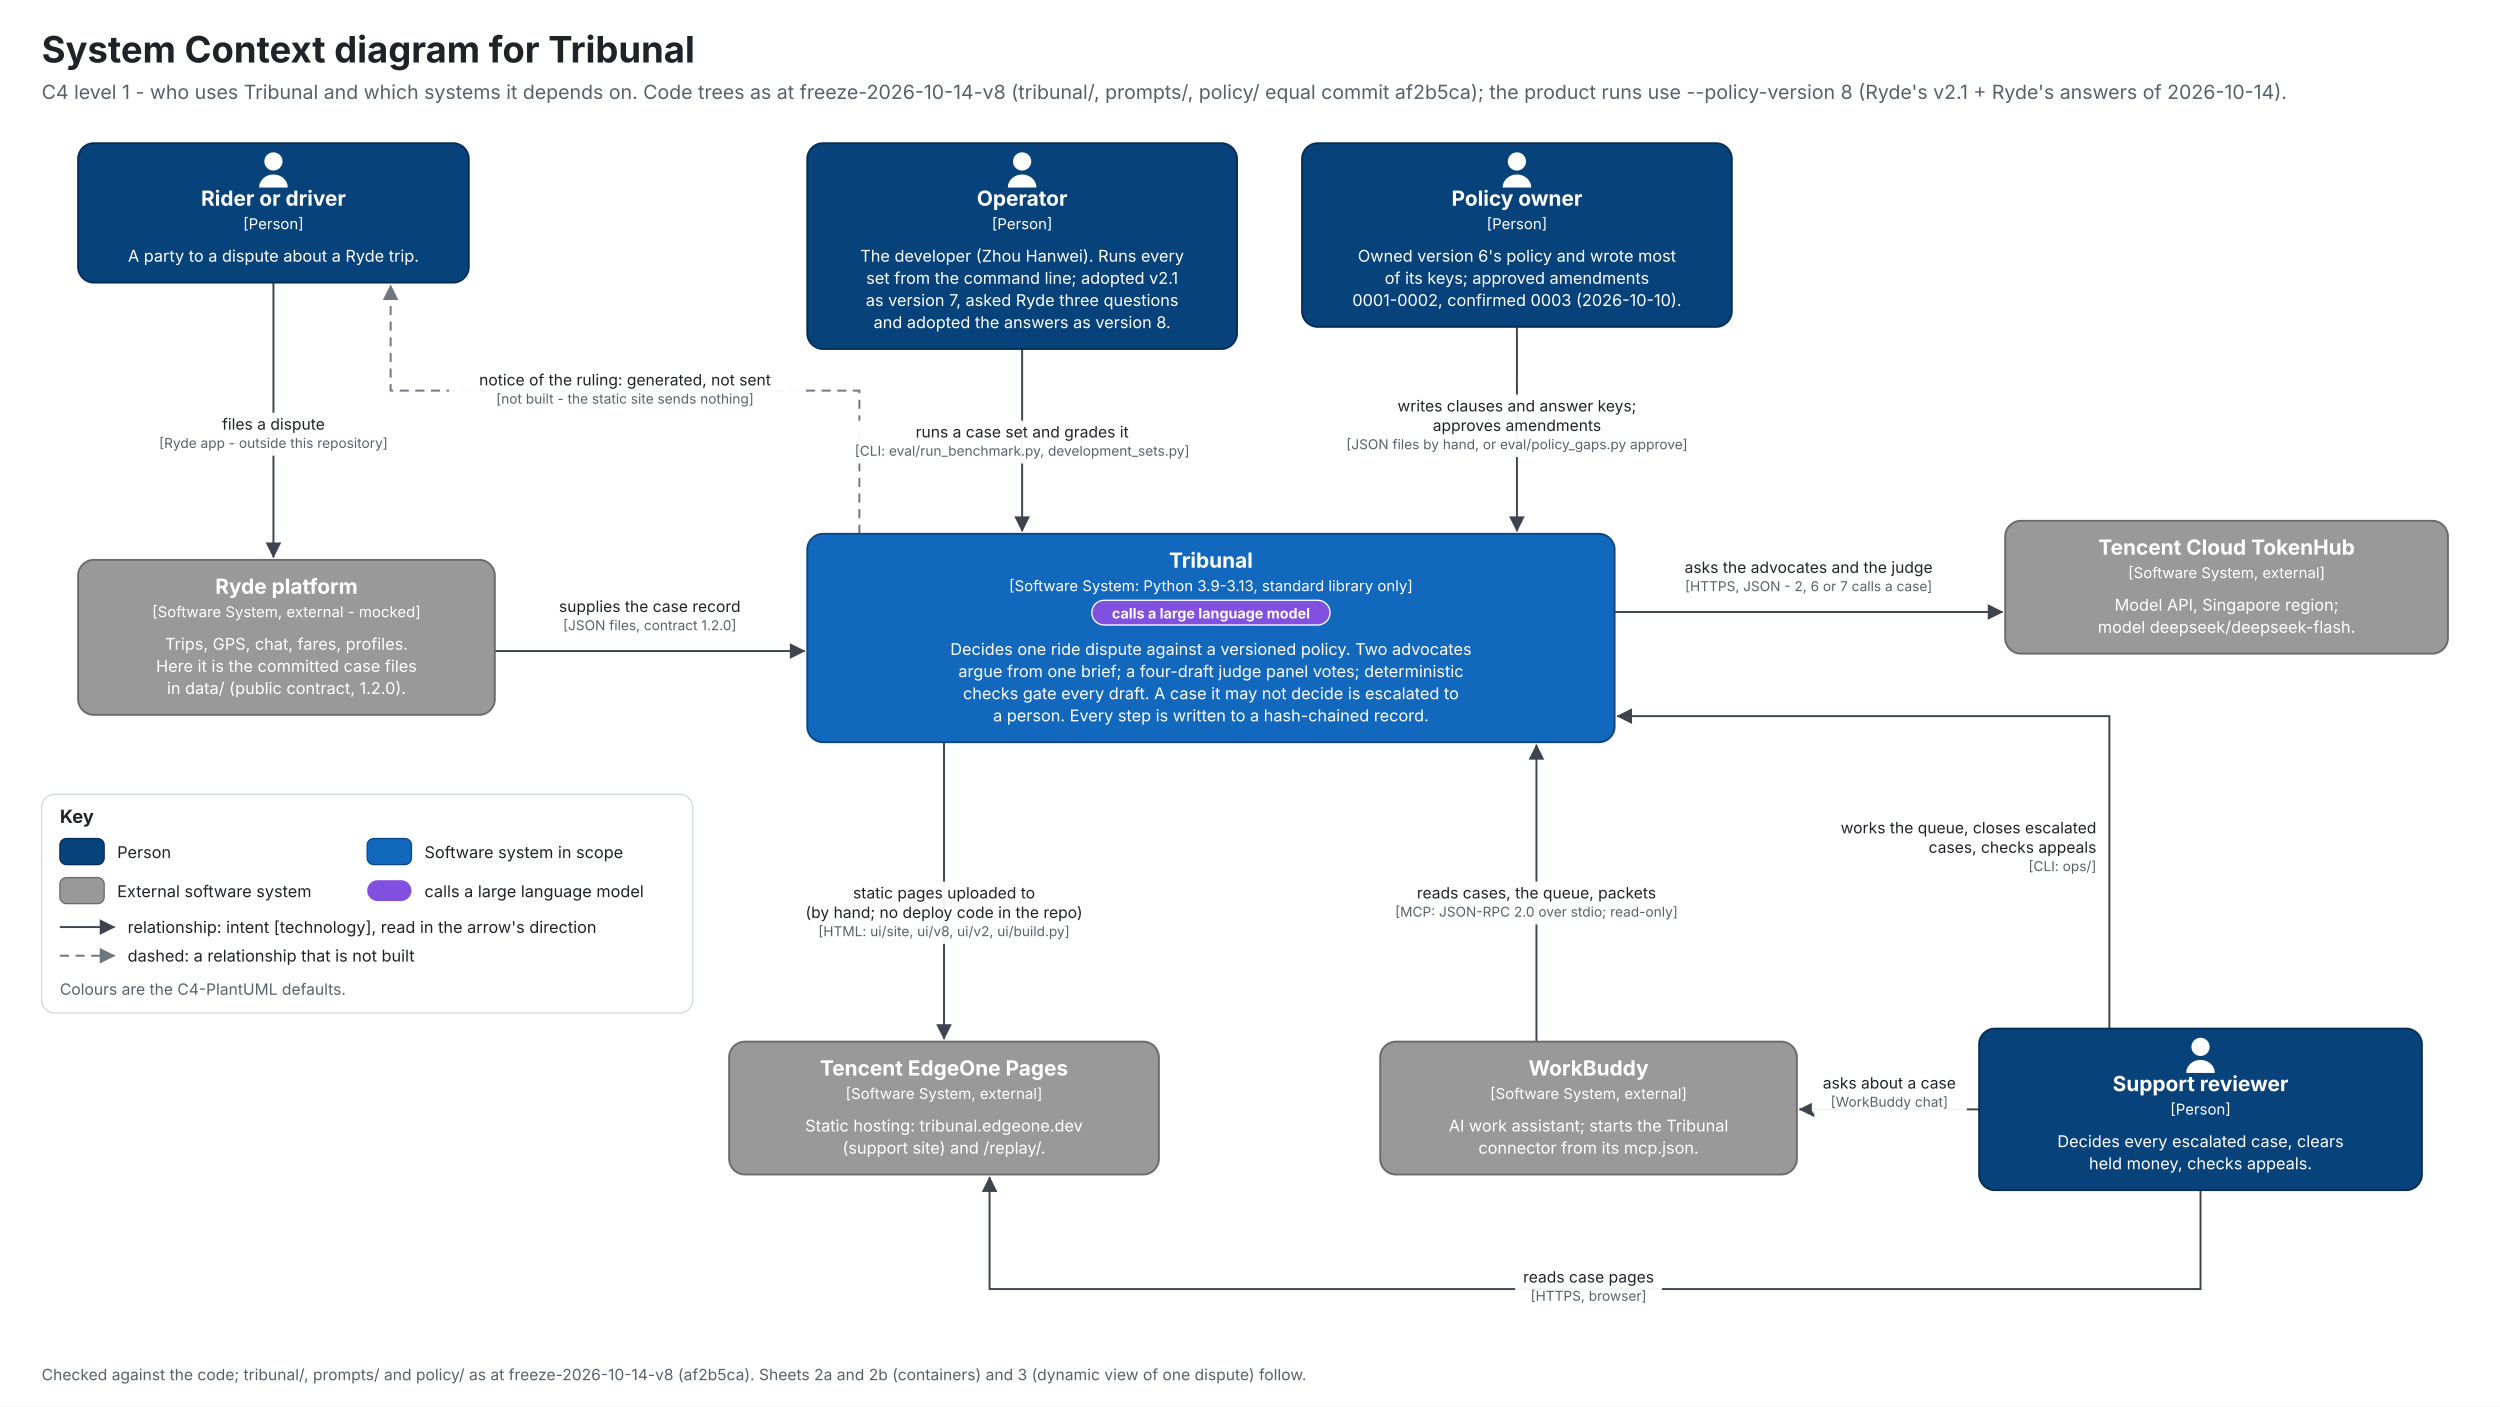
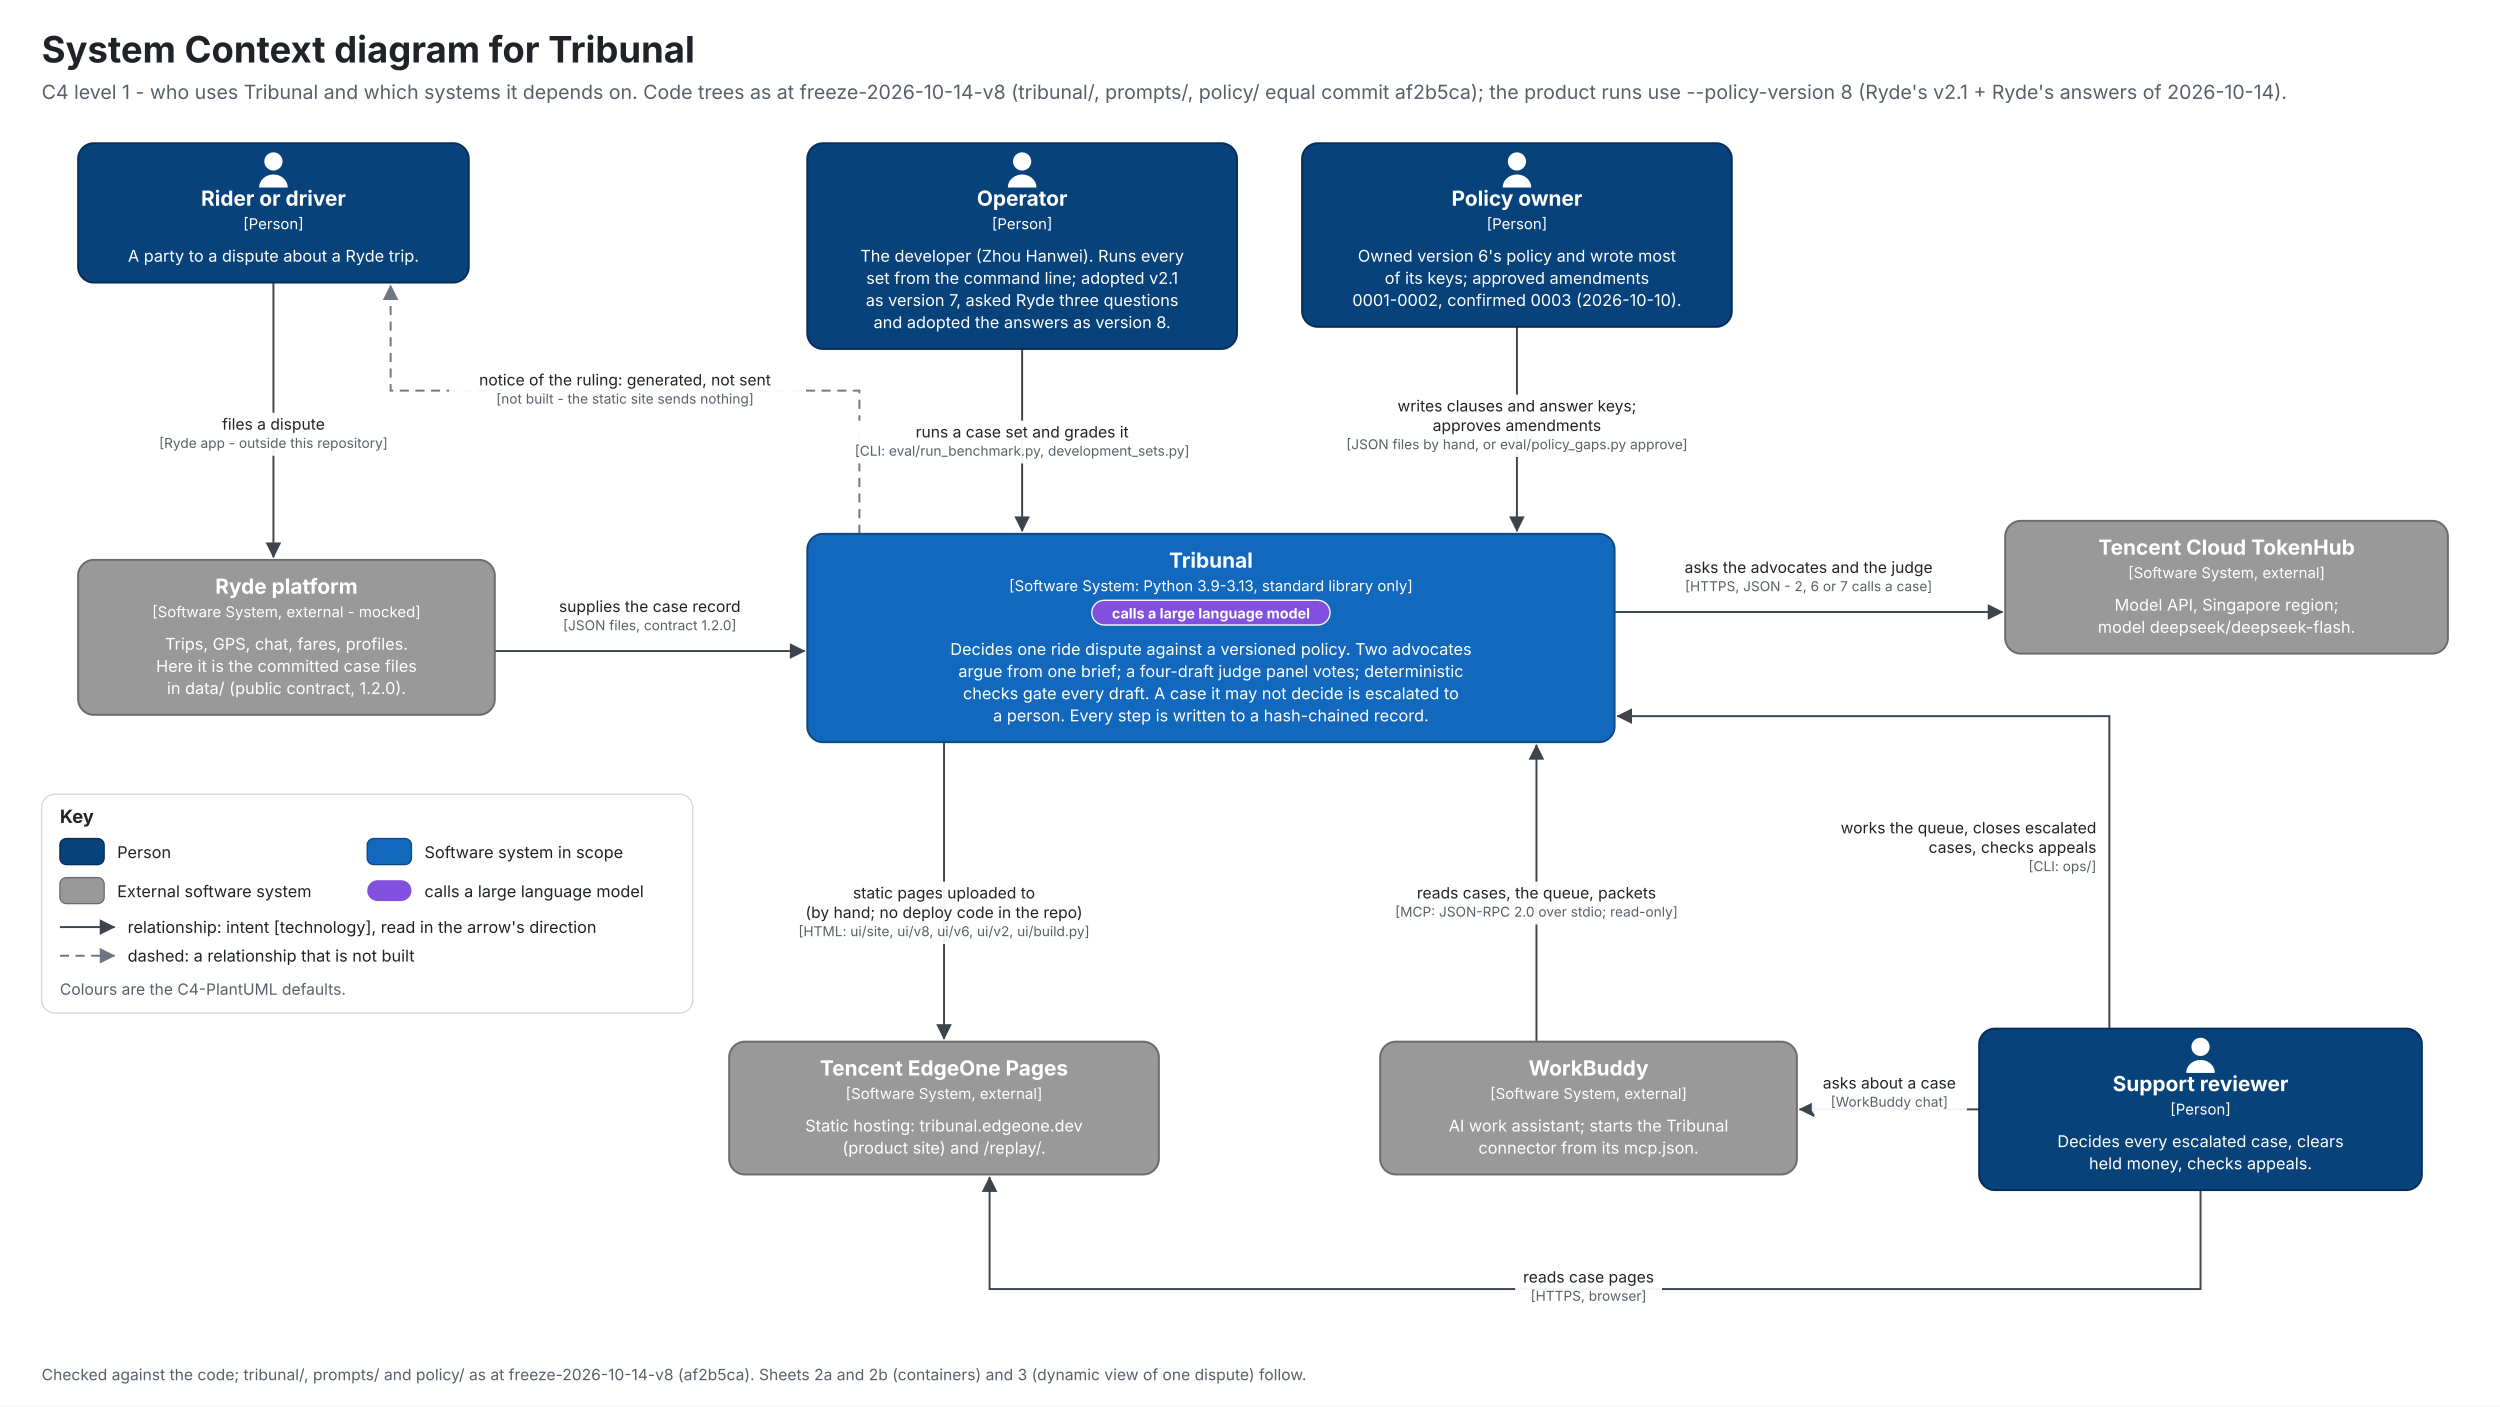
<svg xmlns="http://www.w3.org/2000/svg" viewBox="0 0 1920 1080" width="1920" height="1080" font-family="Inter, Helvetica, Arial, sans-serif">
  <defs>
    <marker id="a" viewBox="0 0 10 10" refX="9.5" refY="5" markerWidth="8" markerHeight="8" orient="auto">
      <path d="M0,0 L10,5 L0,10 Z" fill="#3D444D" />
    </marker>
    <marker id="ao" viewBox="0 0 10 10" refX="9.5" refY="5" markerWidth="8" markerHeight="8" orient="auto">
      <path d="M0,0 L10,5 L0,10 Z" fill="#6E7781" />
    </marker>
  </defs>
  <rect x="0" y="0" width="1920" height="1080" fill="#FFFFFF" />
  <text x="32" y="48" font-size="28" font-weight="bold" fill="#1F2328">System Context diagram for Tribunal</text>
  <text x="32" y="76" font-size="15" fill="#57606A">C4 level 1 - who uses Tribunal and which systems it depends on.  Code trees as at freeze-2026-10-14-v8 (tribunal/, prompts/, policy/ equal commit af2b5ca); the product runs use --policy-version 8 (Ryde's v2.1 + Ryde's answers of 2026-10-14).</text>
  <path d="M210,217 L210,428" fill="none" stroke="#FFFFFF" stroke-width="7" stroke-linejoin="round" />
  <path d="M210,217 L210,428" fill="none" stroke="#3D444D" stroke-width="1.5" marker-end="url(#a)" />
  <path d="M380,500 L618,500" fill="none" stroke="#FFFFFF" stroke-width="7" stroke-linejoin="round" />
  <path d="M380,500 L618,500" fill="none" stroke="#3D444D" stroke-width="1.5" marker-end="url(#a)" />
  <path d="M785,251 L785,408" fill="none" stroke="#FFFFFF" stroke-width="7" stroke-linejoin="round" />
  <path d="M785,251 L785,408" fill="none" stroke="#3D444D" stroke-width="1.5" marker-end="url(#a)" />
  <path d="M1165,234 L1165,408" fill="none" stroke="#FFFFFF" stroke-width="7" stroke-linejoin="round" />
  <path d="M1165,234 L1165,408" fill="none" stroke="#3D444D" stroke-width="1.5" marker-end="url(#a)" />
  <path d="M1240,470 L1538,470" fill="none" stroke="#FFFFFF" stroke-width="7" stroke-linejoin="round" />
  <path d="M1240,470 L1538,470" fill="none" stroke="#3D444D" stroke-width="1.5" marker-end="url(#a)" />
  <path d="M725,570 L725,798" fill="none" stroke="#FFFFFF" stroke-width="7" stroke-linejoin="round" />
  <path d="M725,570 L725,798" fill="none" stroke="#3D444D" stroke-width="1.5" marker-end="url(#a)" />
  <path d="M1520,852 L1382,852" fill="none" stroke="#FFFFFF" stroke-width="7" stroke-linejoin="round" />
  <path d="M1520,852 L1382,852" fill="none" stroke="#3D444D" stroke-width="1.5" marker-end="url(#a)" />
  <path d="M1180,800 L1180,572" fill="none" stroke="#FFFFFF" stroke-width="7" stroke-linejoin="round" />
  <path d="M1180,800 L1180,572" fill="none" stroke="#3D444D" stroke-width="1.5" marker-end="url(#a)" />
  <path d="M1620,790 L1620,550 L1242,550" fill="none" stroke="#FFFFFF" stroke-width="7" stroke-linejoin="round" />
  <path d="M1620,790 L1620,550 L1242,550" fill="none" stroke="#3D444D" stroke-width="1.5" marker-end="url(#a)" />
  <path d="M1690,914 L1690,990 L760,990 L760,904" fill="none" stroke="#FFFFFF" stroke-width="7" stroke-linejoin="round" />
  <path d="M1690,914 L1690,990 L760,990 L760,904" fill="none" stroke="#3D444D" stroke-width="1.5" marker-end="url(#a)" />
  <path d="M660,410 L660,300 L300,300 L300,219" fill="none" stroke="#FFFFFF" stroke-width="7" stroke-linejoin="round" />
  <path d="M660,410 L660,300 L300,300 L300,219" fill="none" stroke="#6E7781" stroke-width="1.5" stroke-dasharray="7 5" marker-end="url(#ao)" />
  <rect x="32" y="610" width="500" height="168" rx="10" fill="#FFFFFF" stroke="#D0D7DE" />
  <text x="46" y="632" font-size="14" fill="#1F2328" font-weight="bold">Key</text>
  <rect x="46" y="644" width="34" height="20" rx="5" fill="#08427B" stroke="#052E56" />
  <text x="90" y="659" font-size="12.5" fill="#1F2328">Person</text>
  <rect x="282" y="644" width="34" height="20" rx="5" fill="#1168BD" stroke="#0B4884" />
  <text x="326" y="659" font-size="12.5" fill="#1F2328">Software system in scope</text>
  <rect x="46" y="674" width="34" height="20" rx="5" fill="#999999" stroke="#6B6B6B" />
  <text x="90" y="689" font-size="12.5" fill="#1F2328">External software system</text>
  <rect x="282" y="676" width="34" height="16" rx="8" fill="#8250DF" />
  <text x="326" y="689" font-size="12.5" fill="#1F2328">calls a large language model</text>
  <path d="M46,712 L88,712" stroke="#3D444D" stroke-width="1.5" marker-end="url(#a)" />
  <text x="98" y="716.5" font-size="12.5" fill="#1F2328">relationship: intent [technology], read in the arrow's direction</text>
  <path d="M46,734 L88,734" stroke="#6E7781" stroke-width="1.5" stroke-dasharray="7 5" marker-end="url(#ao)" />
  <text x="98" y="738.5" font-size="12.5" fill="#1F2328">dashed: a relationship that is not built</text>
  <text x="46" y="764" font-size="12" fill="#57606A">Colours are the C4-PlantUML defaults.</text>
  <rect id="party" x="60" y="110" width="300" height="107" rx="12" fill="#08427B" stroke="#052E56" stroke-width="1.5" />
  <circle cx="210" cy="124" r="7" fill="#FFFFFF" />
  <path d="M199,144 a11,10 0 0 1 22,0 z" fill="#FFFFFF" />
  <rect id="op" x="620" y="110" width="330" height="158" rx="12" fill="#08427B" stroke="#052E56" stroke-width="1.5" />
  <circle cx="785" cy="124" r="7" fill="#FFFFFF" />
  <path d="M774,144 a11,10 0 0 1 22,0 z" fill="#FFFFFF" />
  <rect id="owner" x="1000" y="110" width="330" height="141" rx="12" fill="#08427B" stroke="#052E56" stroke-width="1.5" />
  <circle cx="1165" cy="124" r="7" fill="#FFFFFF" />
  <path d="M1154,144 a11,10 0 0 1 22,0 z" fill="#FFFFFF" />
  <rect id="ryde" x="60" y="430" width="320" height="119" rx="12" fill="#999999" stroke="#6B6B6B" stroke-width="1.5" />
  <rect id="trib" x="620" y="410" width="620" height="160" rx="12" fill="#1168BD" stroke="#0B4884" stroke-width="1.5" />
  <rect x="838.5" y="461" width="183" height="19" rx="9.5" fill="#8250DF" stroke="#FFFFFF" stroke-width="1" />
  <rect id="hub" x="1540" y="400" width="340" height="102" rx="12" fill="#999999" stroke="#6B6B6B" stroke-width="1.5" />
  <rect id="eo" x="560" y="800" width="330" height="102" rx="12" fill="#999999" stroke="#6B6B6B" stroke-width="1.5" />
  <rect id="wb" x="1060" y="800" width="320" height="102" rx="12" fill="#999999" stroke="#6B6B6B" stroke-width="1.5" />
  <rect id="rev" x="1520" y="790" width="340" height="124" rx="12" fill="#08427B" stroke="#052E56" stroke-width="1.5" />
  <circle cx="1690" cy="804" r="7" fill="#FFFFFF" />
  <path d="M1679,824 a11,10 0 0 1 22,0 z" fill="#FFFFFF" />
  <text x="210" y="158" font-size="16" fill="#FFFFFF" font-weight="bold" text-anchor="middle" data-box="party">Rider or driver</text>
  <text x="210" y="176" font-size="11.5" fill="#FFFFFF" text-anchor="middle" data-box="party">[Person]</text>
  <text x="210" y="201" font-size="12.5" fill="#FFFFFF" text-anchor="middle" data-box="party">A party to a dispute about a Ryde trip.</text>
  <text x="785" y="158" font-size="16" fill="#FFFFFF" font-weight="bold" text-anchor="middle" data-box="op">Operator</text>
  <text x="785" y="176" font-size="11.5" fill="#FFFFFF" text-anchor="middle" data-box="op">[Person]</text>
  <text x="785" y="201" font-size="12.5" fill="#FFFFFF" text-anchor="middle" data-box="op">The developer (Zhou Hanwei). Runs every</text>
  <text x="785" y="218" font-size="12.5" fill="#FFFFFF" text-anchor="middle" data-box="op">set from the command line; adopted v2.1</text>
  <text x="785" y="235" font-size="12.5" fill="#FFFFFF" text-anchor="middle" data-box="op">as version 7, asked Ryde three questions</text>
  <text x="785" y="252" font-size="12.5" fill="#FFFFFF" text-anchor="middle" data-box="op">and adopted the answers as version 8.</text>
  <text x="1165" y="158" font-size="16" fill="#FFFFFF" font-weight="bold" text-anchor="middle" data-box="owner">Policy owner</text>
  <text x="1165" y="176" font-size="11.5" fill="#FFFFFF" text-anchor="middle" data-box="owner">[Person]</text>
  <text x="1165" y="201" font-size="12.5" fill="#FFFFFF" text-anchor="middle" data-box="owner">Owned version 6's policy and wrote most</text>
  <text x="1165" y="218" font-size="12.5" fill="#FFFFFF" text-anchor="middle" data-box="owner">of its keys; approved amendments</text>
  <text x="1165" y="235" font-size="12.5" fill="#FFFFFF" text-anchor="middle" data-box="owner">0001-0002, confirmed 0003 (2026-10-10).</text>
  <text x="220" y="456" font-size="16" fill="#FFFFFF" font-weight="bold" text-anchor="middle" data-box="ryde">Ryde platform</text>
  <text x="220" y="474" font-size="11.5" fill="#FFFFFF" text-anchor="middle" data-box="ryde">[Software System, external - mocked]</text>
  <text x="220" y="499" font-size="12.5" fill="#FFFFFF" text-anchor="middle" data-box="ryde">Trips, GPS, chat, fares, profiles.</text>
  <text x="220" y="516" font-size="12.5" fill="#FFFFFF" text-anchor="middle" data-box="ryde">Here it is the committed case files</text>
  <text x="220" y="533" font-size="12.5" fill="#FFFFFF" text-anchor="middle" data-box="ryde">in data/ (public contract, 1.2.0).</text>
  <text x="930" y="436" font-size="16" fill="#FFFFFF" font-weight="bold" text-anchor="middle" data-box="trib">Tribunal</text>
  <text x="930" y="454" font-size="11.5" fill="#FFFFFF" text-anchor="middle" data-box="trib">[Software System: Python 3.9-3.13, standard library only]</text>
  <text x="930" y="475" font-size="11" fill="#FFFFFF" font-weight="bold" text-anchor="middle" data-box="trib">calls a large language model</text>
  <text x="930" y="503" font-size="12.5" fill="#FFFFFF" text-anchor="middle" data-box="trib">Decides one ride dispute against a versioned policy. Two advocates</text>
  <text x="930" y="520" font-size="12.5" fill="#FFFFFF" text-anchor="middle" data-box="trib">argue from one brief; a four-draft judge panel votes; deterministic</text>
  <text x="930" y="537" font-size="12.5" fill="#FFFFFF" text-anchor="middle" data-box="trib">checks gate every draft. A case it may not decide is escalated to</text>
  <text x="930" y="554" font-size="12.5" fill="#FFFFFF" text-anchor="middle" data-box="trib">a person. Every step is written to a hash-chained record.</text>
  <text x="1710" y="426" font-size="16" fill="#FFFFFF" font-weight="bold" text-anchor="middle" data-box="hub">Tencent Cloud TokenHub</text>
  <text x="1710" y="444" font-size="11.5" fill="#FFFFFF" text-anchor="middle" data-box="hub">[Software System, external]</text>
  <text x="1710" y="469" font-size="12.5" fill="#FFFFFF" text-anchor="middle" data-box="hub">Model API, Singapore region;</text>
  <text x="1710" y="486" font-size="12.5" fill="#FFFFFF" text-anchor="middle" data-box="hub">model deepseek/deepseek-flash.</text>
  <text x="725" y="826" font-size="16" fill="#FFFFFF" font-weight="bold" text-anchor="middle" data-box="eo">Tencent EdgeOne Pages</text>
  <text x="725" y="844" font-size="11.5" fill="#FFFFFF" text-anchor="middle" data-box="eo">[Software System, external]</text>
  <text x="725" y="869" font-size="12.5" fill="#FFFFFF" text-anchor="middle" data-box="eo">Static hosting: tribunal.edgeone.dev</text>
-   <text x="725" y="886" font-size="12.5" fill="#FFFFFF" text-anchor="middle" data-box="eo">(support site) and /replay/.</text>
+   <text x="725" y="886" font-size="12.5" fill="#FFFFFF" text-anchor="middle" data-box="eo">(product site) and /replay/.</text>
  <text x="1220" y="826" font-size="16" fill="#FFFFFF" font-weight="bold" text-anchor="middle" data-box="wb">WorkBuddy</text>
  <text x="1220" y="844" font-size="11.5" fill="#FFFFFF" text-anchor="middle" data-box="wb">[Software System, external]</text>
  <text x="1220" y="869" font-size="12.5" fill="#FFFFFF" text-anchor="middle" data-box="wb">AI work assistant; starts the Tribunal</text>
  <text x="1220" y="886" font-size="12.5" fill="#FFFFFF" text-anchor="middle" data-box="wb">connector from its mcp.json.</text>
  <text x="1690" y="838" font-size="16" fill="#FFFFFF" font-weight="bold" text-anchor="middle" data-box="rev">Support reviewer</text>
  <text x="1690" y="856" font-size="11.5" fill="#FFFFFF" text-anchor="middle" data-box="rev">[Person]</text>
  <text x="1690" y="881" font-size="12.5" fill="#FFFFFF" text-anchor="middle" data-box="rev">Decides every escalated case, clears</text>
  <text x="1690" y="898" font-size="12.5" fill="#FFFFFF" text-anchor="middle" data-box="rev">held money, checks appeals.</text>
  <rect x="105" y="317" width="210" height="33" rx="4" fill="#FFFFFF" fill-opacity="0.94" data-plate="L42" />
  <text x="210" y="330" font-size="12" fill="#1F2328" text-anchor="middle" data-label="L42">files a dispute</text>
  <text x="210" y="344" font-size="10.5" fill="#57606A" text-anchor="middle" data-label="L42">[Ryde app - outside this repository]</text>
  <rect x="416" y="457" width="166" height="33" rx="4" fill="#FFFFFF" fill-opacity="0.94" data-plate="L45" />
  <text x="499" y="470" font-size="12" fill="#1F2328" text-anchor="middle" data-label="L45">supplies the case record</text>
  <text x="499" y="484" font-size="10.5" fill="#57606A" text-anchor="middle" data-label="L45">[JSON files, contract 1.2.0]</text>
  <rect x="644.25" y="323" width="281.5" height="33" rx="4" fill="#FFFFFF" fill-opacity="0.94" data-plate="L48" />
  <text x="785" y="336" font-size="12" fill="#1F2328" text-anchor="middle" data-label="L48">runs a case set and grades it</text>
  <text x="785" y="350" font-size="10.5" fill="#57606A" text-anchor="middle" data-label="L48">[CLI: eval/run_benchmark.py, development_sets.py]</text>
  <rect x="1016" y="303" width="298" height="48" rx="4" fill="#FFFFFF" fill-opacity="0.94" data-plate="L51" />
  <text x="1165" y="316" font-size="12" fill="#1F2328" text-anchor="middle" data-label="L51">writes clauses and answer keys;</text>
  <text x="1165" y="331" font-size="12" fill="#1F2328" text-anchor="middle" data-label="L51">approves amendments</text>
  <text x="1165" y="345" font-size="10.5" fill="#57606A" text-anchor="middle" data-label="L51">[JSON files by hand, or eval/policy_gaps.py approve]</text>
  <rect x="1278" y="427" width="222" height="33" rx="4" fill="#FFFFFF" fill-opacity="0.94" data-plate="L55" />
  <text x="1389" y="440" font-size="12" fill="#1F2328" text-anchor="middle" data-label="L55">asks the advocates and the judge</text>
  <text x="1389" y="454" font-size="10.5" fill="#57606A" text-anchor="middle" data-label="L55">[HTTPS, JSON - 2, 6 or 7 calls a case]</text>
  <rect x="600.75" y="677" width="248.5" height="48" rx="4" fill="#FFFFFF" fill-opacity="0.94" data-plate="L58" />
  <text x="725" y="690" font-size="12" fill="#1F2328" text-anchor="middle" data-label="L58">static pages uploaded to</text>
  <text x="725" y="705" font-size="12" fill="#1F2328" text-anchor="middle" data-label="L58">(by hand; no deploy code in the repo)</text>
-   <text x="725" y="719" font-size="10.5" fill="#57606A" text-anchor="middle" data-label="L58">[HTML: ui/site, ui/v8, ui/v2, ui/build.py]</text>
+   <text x="725" y="719" font-size="10.5" fill="#57606A" text-anchor="middle" data-label="L58">[HTML: ui/site, ui/v8, ui/v6, ui/v2, ui/build.py]</text>
  <rect x="1391.45" y="823" width="119.1" height="33" rx="4" fill="#FFFFFF" fill-opacity="0.94" data-plate="L62" />
  <text x="1451" y="836" font-size="12" fill="#1F2328" text-anchor="middle" data-label="L62">asks about a case</text>
  <text x="1451" y="850" font-size="10.5" fill="#57606A" text-anchor="middle" data-label="L62">[WorkBuddy chat]</text>
  <rect x="1061.25" y="677" width="237.5" height="33" rx="4" fill="#FFFFFF" fill-opacity="0.94" data-plate="L65" />
  <text x="1180" y="690" font-size="12" fill="#1F2328" text-anchor="middle" data-label="L65">reads cases, the queue, packets</text>
  <text x="1180" y="704" font-size="10.5" fill="#57606A" text-anchor="middle" data-label="L65">[MCP: JSON-RPC 2.0 over stdio; read-only]</text>
  <rect x="1396.1" y="627" width="219.9" height="48" rx="4" fill="#FFFFFF" fill-opacity="0.94" data-plate="L68" />
  <text x="1610" y="640" font-size="12" fill="#1F2328" text-anchor="end" data-label="L68">works the queue, closes escalated</text>
  <text x="1610" y="655" font-size="12" fill="#1F2328" text-anchor="end" data-label="L68">cases, checks appeals</text>
  <text x="1610" y="669" font-size="10.5" fill="#57606A" text-anchor="end" data-label="L68">[CLI: ops/]</text>
  <rect x="1163.6" y="972" width="112.8" height="33" rx="4" fill="#FFFFFF" fill-opacity="0.94" data-plate="L72" />
  <text x="1220" y="985" font-size="12" fill="#1F2328" text-anchor="middle" data-label="L72">reads case pages</text>
  <text x="1220" y="999" font-size="10.5" fill="#57606A" text-anchor="middle" data-label="L72">[HTTPS, browser]</text>
  <rect x="344.85" y="283" width="270.3" height="33" rx="4" fill="#FFFFFF" fill-opacity="0.94" data-plate="L75" />
  <text x="480" y="296" font-size="12" fill="#1F2328" text-anchor="middle" data-label="L75">notice of the ruling: generated, not sent</text>
  <text x="480" y="310" font-size="10.5" fill="#57606A" text-anchor="middle" data-label="L75">[not built - the static site sends nothing]</text>
  <text x="32" y="1060" font-size="12" fill="#57606A">Checked against the code; tribunal/, prompts/ and policy/ as at freeze-2026-10-14-v8 (af2b5ca). Sheets 2a and 2b (containers) and 3 (dynamic view of one dispute) follow.</text>
</svg>
